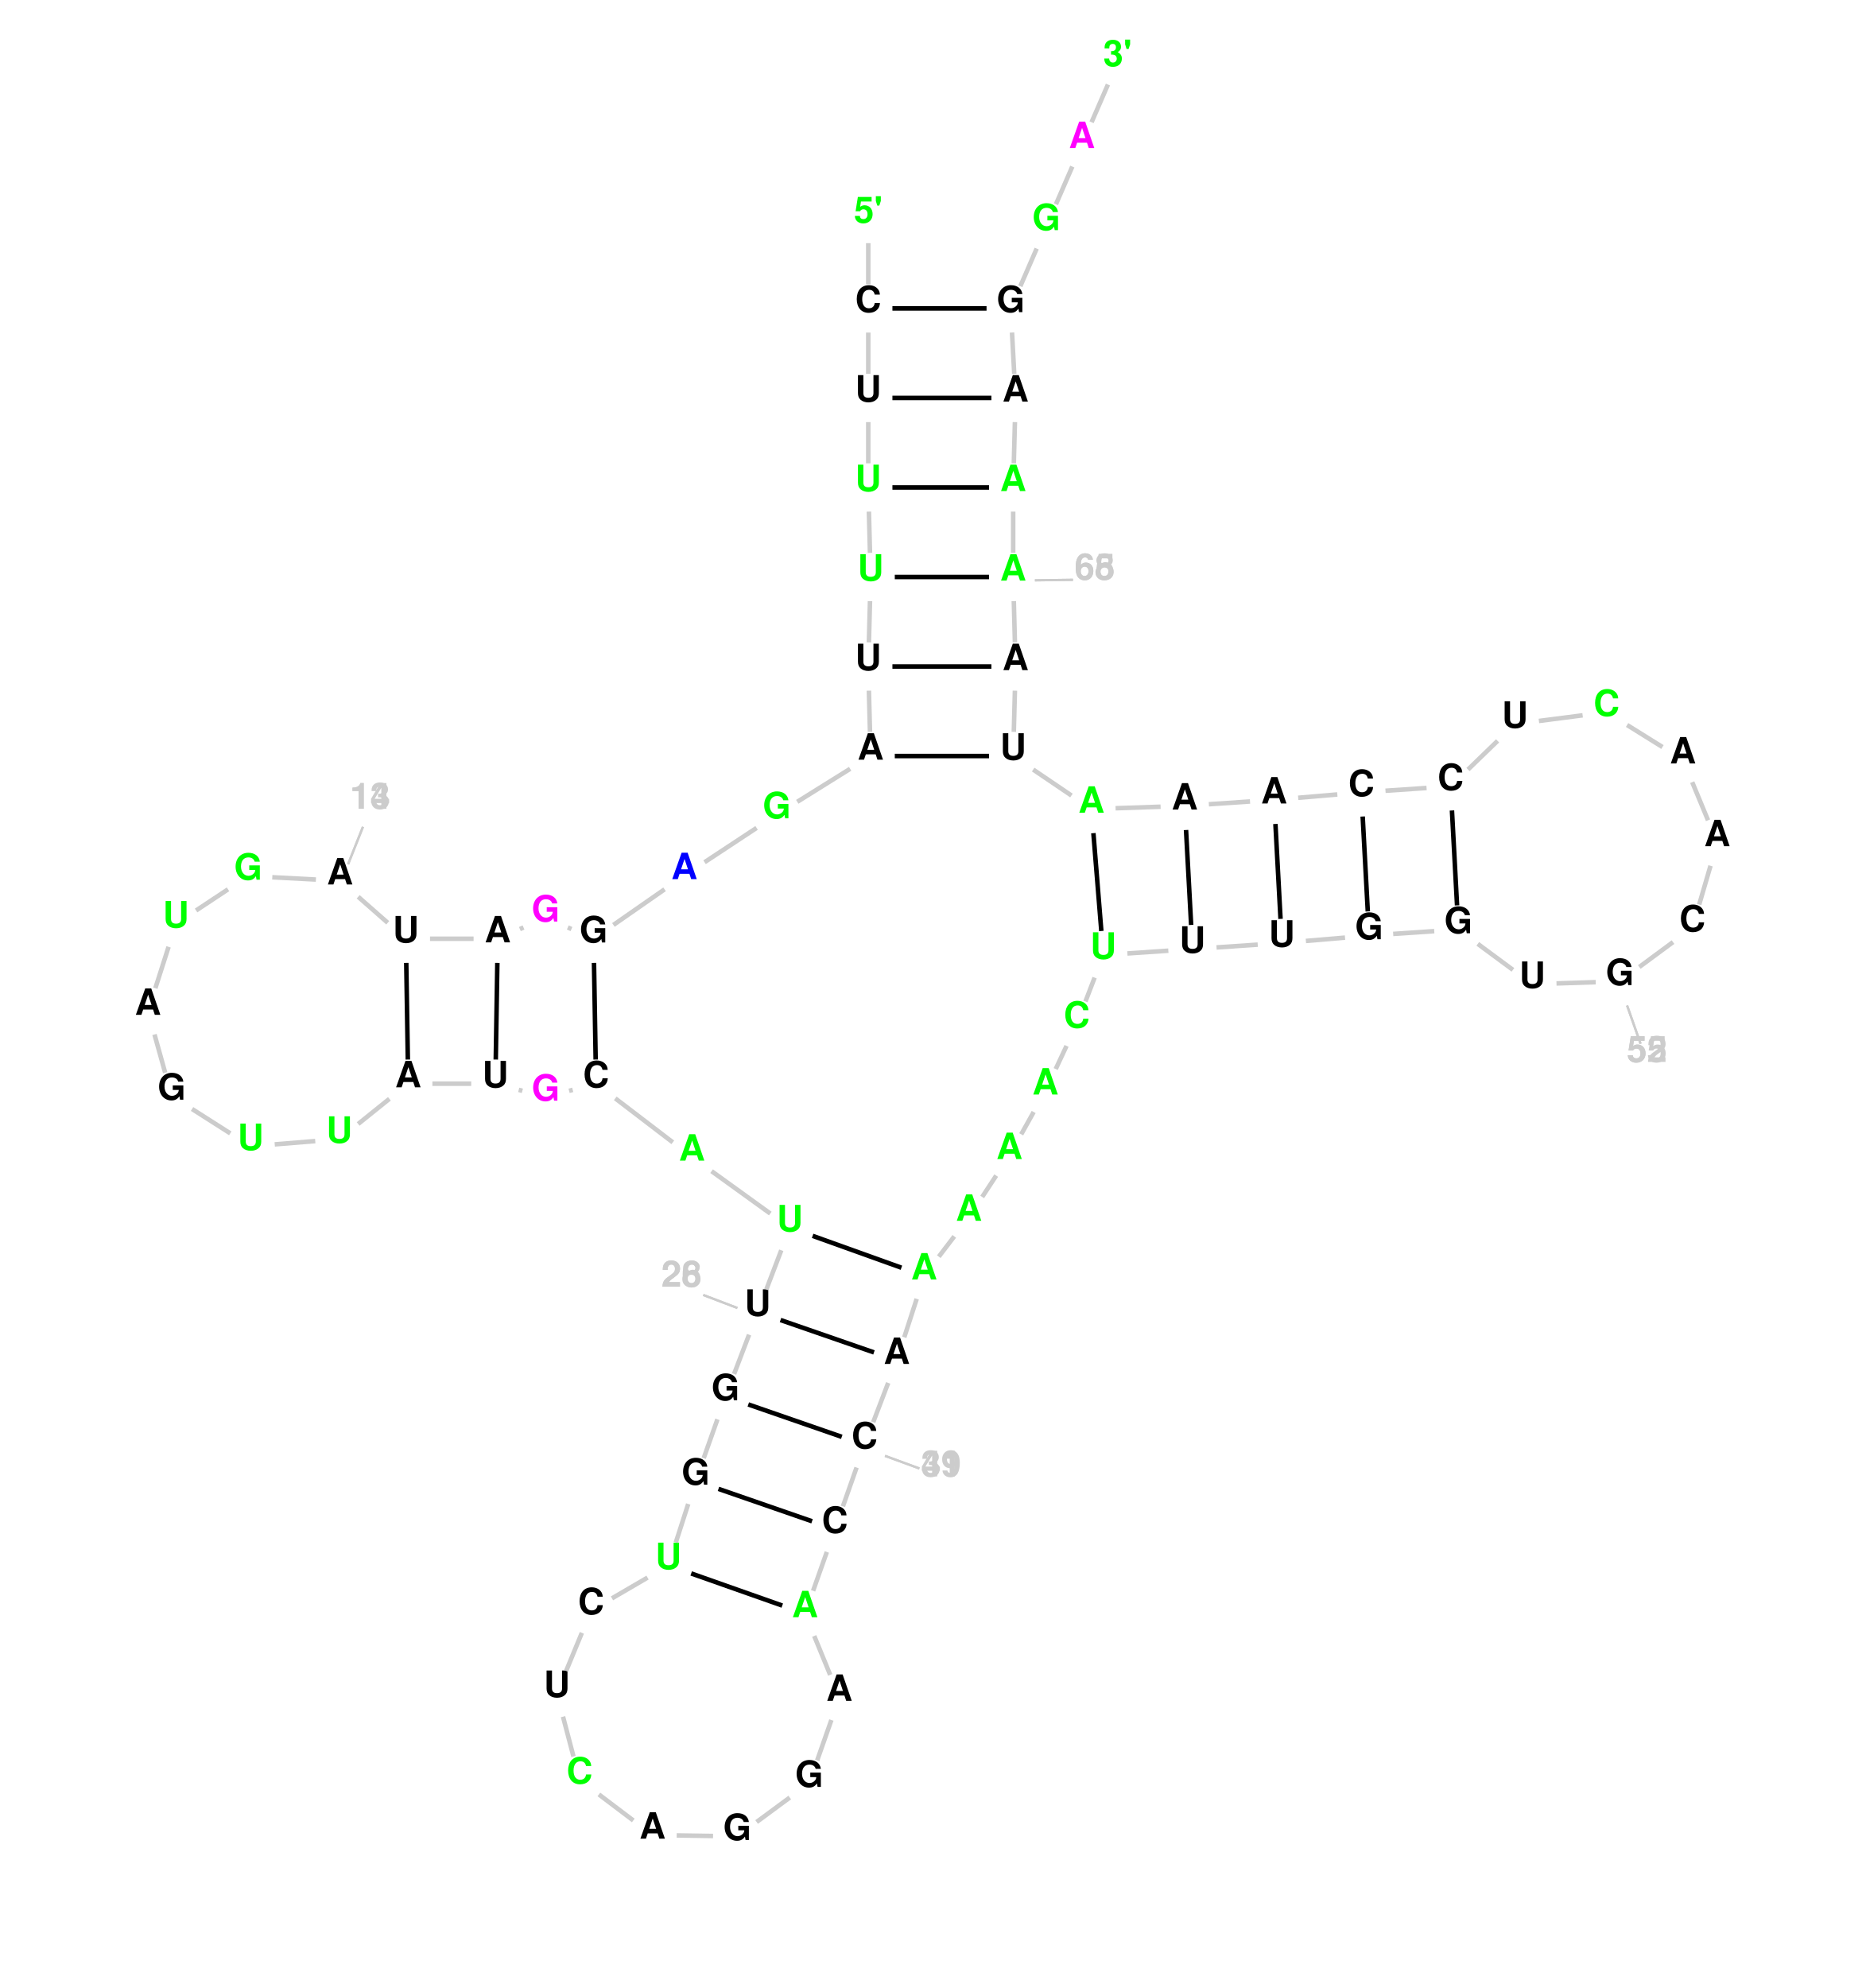
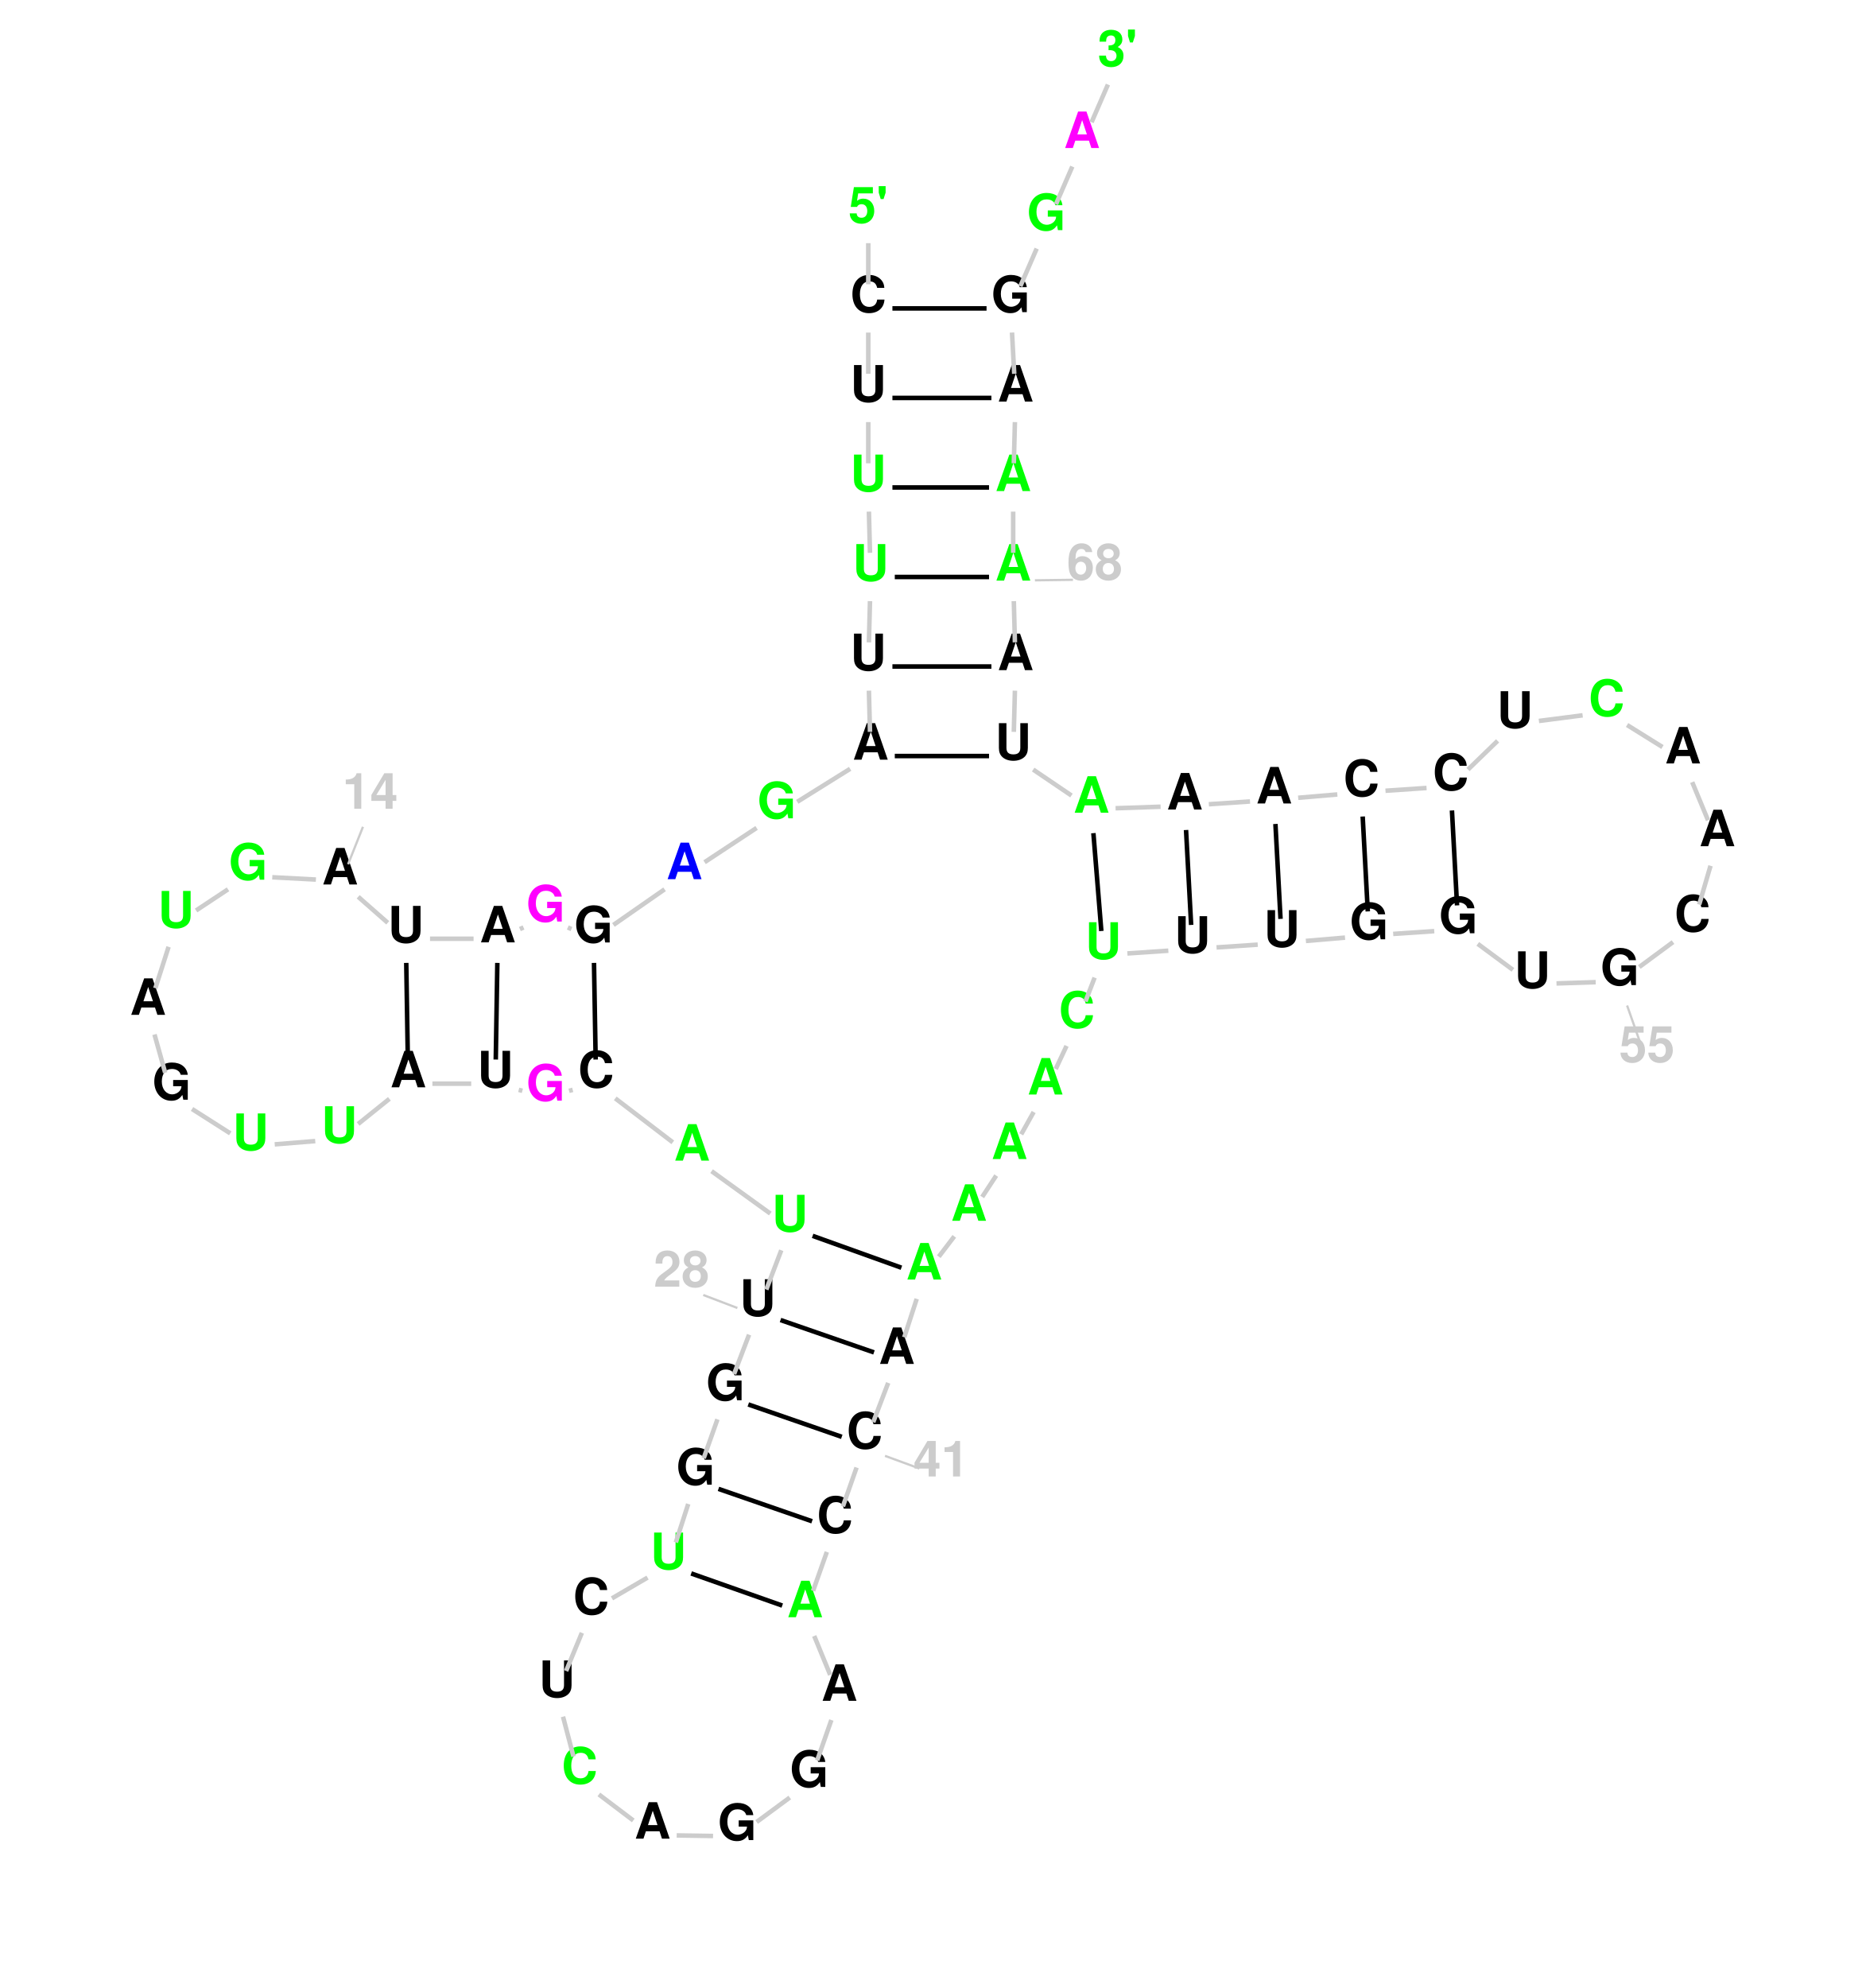
<svg xmlns="http://www.w3.org/2000/svg" width="630.182" height="671.521">
-   <g>
-     <style type="text/css">
+   <g id="r2dt-URS000066B91E-M_LeuTAG">
+     <g>
+       <style type="text/css">

- 
- circle.red {stroke: rgb(255, 0, 255); fill: none; }
- circle.green {stroke: rgb(0, 255, 0); fill: none; }
- circle.blue {stroke: rgb(0, 0, 255); fill: none; }
- circle.black {stroke: rgb(0, 0, 0); fill: none; }
- circle.gray {stroke: rgb(204, 204, 204); fill: none; }
- circle.brown {stroke: rgb(211.65, 104.55, 30.6); fill: none; }
- line.red {stroke: rgb(255, 0, 255); stroke-width: 1.53; }
- line.green {stroke: rgb(0, 255, 0); stroke-width: 1.53; }
- line.blue {stroke: rgb(0, 0, 255); stroke-width: 1.53; }
- line.black {stroke: rgb(0, 0, 0); stroke-width: 1.53; }
- line.gray {stroke: rgb(204, 204, 204); stroke-width: 1.53; }
- line.brown {stroke: rgb(211.65, 104.55, 30.6); stroke-width: 1.53; }
- line {stroke: rgb(0, 0, 0); }
- text.red {fill: rgb(255, 0, 255); font-size: 12.24px; font-weight: bold; font-family: Helvetica; }
- text.green {fill: rgb(0, 255, 0); font-size: 12.24px; font-weight: bold; font-family: Helvetica; }
- text.blue {fill: rgb(0, 0, 255); font-size: 12.24px; font-weight: bold; font-family: Helvetica; }
- text.black {fill: rgb(0, 0, 0); font-size: 12.24px; font-weight: bold; font-family: Helvetica; }
- text.gray {fill: rgb(204, 204, 204); font-size: 12.24px; font-weight: bold; font-family: Helvetica; }
- text.brown {fill: rgb(211.65, 104.55, 30.6); font-size: 12.24px; font-weight: bold; font-family: Helvetica; }
- text {fill: rgb(0, 0, 0); font-size: 12.24px; font-weight: bold; font-family: Helvetica; text-anchor: middle; alignment-baseline: middle; }
- 
- .pseudoknot_connection{stroke-linecap: round; stroke-opacity: 0.2; stroke-width: 1.5; }
- .pseudoknot_segment1{stroke-linecap: round; stroke-opacity: 0.4; stroke-width: 12.24; }
- .pseudoknot_segment2{stroke-linecap: round; stroke-opacity: 0.4; stroke-width: 12.24; }
- line.numbering-line{stroke: rgb(204, 204, 204); stroke-width: 0.765; }
- line.predicted{stroke: rgb(0, 0, 0); stroke-dasharray: 2; }
- polyline{fill: none; stroke-linejoin: round; }
- sequential{visibility: hidden; }
- text.numbering-label{fill: rgb(204, 204, 204); }
+ #r2dt-URS000066B91E-M_LeuTAG circle.red{stroke: rgb(255, 0, 255); fill: none; }#r2dt-URS000066B91E-M_LeuTAG circle.green{stroke: rgb(0, 255, 0); fill: none; }#r2dt-URS000066B91E-M_LeuTAG circle.blue{stroke: rgb(0, 0, 255); fill: none; }#r2dt-URS000066B91E-M_LeuTAG circle.black{stroke: rgb(0, 0, 0); fill: none; }#r2dt-URS000066B91E-M_LeuTAG circle.gray{stroke: rgb(204, 204, 204); fill: none; }#r2dt-URS000066B91E-M_LeuTAG circle.brown{stroke: rgb(211.65, 104.55, 30.6); fill: none; }#r2dt-URS000066B91E-M_LeuTAG line.red{stroke: rgb(255, 0, 255); stroke-width: 1.53; }#r2dt-URS000066B91E-M_LeuTAG line.green{stroke: rgb(0, 255, 0); stroke-width: 1.53; }#r2dt-URS000066B91E-M_LeuTAG line.blue{stroke: rgb(0, 0, 255); stroke-width: 1.53; }#r2dt-URS000066B91E-M_LeuTAG line.black{stroke: rgb(0, 0, 0); stroke-width: 1.53; }#r2dt-URS000066B91E-M_LeuTAG line.gray{stroke: rgb(204, 204, 204); stroke-width: 1.53; }#r2dt-URS000066B91E-M_LeuTAG line.brown{stroke: rgb(211.65, 104.55, 30.6); stroke-width: 1.53; }#r2dt-URS000066B91E-M_LeuTAG line{stroke: rgb(0, 0, 0); }#r2dt-URS000066B91E-M_LeuTAG text.red{fill: rgb(255, 0, 255); font-size: 16.913px; font-weight: bold; font-family: Helvetica; }#r2dt-URS000066B91E-M_LeuTAG text.green{fill: rgb(0, 255, 0); font-size: 16.913px; font-weight: bold; font-family: Helvetica; }#r2dt-URS000066B91E-M_LeuTAG text.blue{fill: rgb(0, 0, 255); font-size: 16.913px; font-weight: bold; font-family: Helvetica; }#r2dt-URS000066B91E-M_LeuTAG text.black{fill: rgb(0, 0, 0); font-size: 16.913px; font-weight: bold; font-family: Helvetica; }#r2dt-URS000066B91E-M_LeuTAG text.gray{fill: rgb(204, 204, 204); font-size: 16.913px; font-weight: bold; font-family: Helvetica; }#r2dt-URS000066B91E-M_LeuTAG text.brown{fill: rgb(211.65, 104.55, 30.6); font-size: 16.913px; font-weight: bold; font-family: Helvetica; }#r2dt-URS000066B91E-M_LeuTAG text{fill: rgb(0, 0, 0); font-size: 16.913px; font-weight: bold; font-family: Helvetica; text-anchor: middle; alignment-baseline: middle; }#r2dt-URS000066B91E-M_LeuTAG .pseudoknot_connection{stroke-linecap: round; stroke-opacity: 0.2; stroke-width: 1.5; }#r2dt-URS000066B91E-M_LeuTAG .pseudoknot_segment1{stroke-linecap: round; stroke-opacity: 0.4; stroke-width: 12.24; }#r2dt-URS000066B91E-M_LeuTAG .pseudoknot_segment2{stroke-linecap: round; stroke-opacity: 0.4; stroke-width: 12.24; }#r2dt-URS000066B91E-M_LeuTAG .sequential{visibility: hidden; }#r2dt-URS000066B91E-M_LeuTAG line.numbering-line{stroke: rgb(204, 204, 204); stroke-width: 0.765; }#r2dt-URS000066B91E-M_LeuTAG line.predicted{stroke: rgb(0, 0, 0); stroke-dasharray: 2; }#r2dt-URS000066B91E-M_LeuTAG polyline{fill: none; stroke-linejoin: round; }#r2dt-URS000066B91E-M_LeuTAG text.numbering-label{fill: rgb(204, 204, 204); }

</style>
-   </g>
-   <g>
-     <text x="293.342" y="75.199" class="green">5'</text>
-   </g>
-   <g>
-     <text x="293.342" y="105.401" class="black">C</text>
-   </g>
-   <g>
-     <line x1="301.501" y1="104.177" x2="333.302" y2="104.177" class="black" />
-   </g>
-   <g>
-     <text x="293.342" y="135.641" class="black">U</text>
-   </g>
-   <g>
-     <line x1="301.501" y1="134.417" x2="334.942" y2="134.417" class="black" />
-   </g>
-   <g>
-     <text x="293.342" y="165.881" class="green">U</text>
-   </g>
-   <g>
-     <line x1="301.501" y1="164.657" x2="334.142" y2="164.657" class="black" />
-   </g>
-   <g>
-     <text x="294.142" y="196.121" class="green">U</text>
-   </g>
-   <g>
-     <line x1="302.301" y1="194.897" x2="334.142" y2="194.897" class="black" />
-   </g>
-   <g>
-     <text x="293.342" y="226.361" class="black">U</text>
-   </g>
-   <g>
-     <line x1="301.501" y1="225.137" x2="334.942" y2="225.137" class="black" />
-   </g>
-   <g>
-     <text x="294.142" y="256.601" class="black">A</text>
-   </g>
-   <g>
-     <line x1="302.301" y1="255.377" x2="334.142" y2="255.377" class="black" />
-   </g>
-   <g>
-     <text x="262.427" y="276.387" class="green">G</text>
-   </g>
-   <g>
-     <text x="231.221" y="296.965" class="blue">A</text>
-   </g>
-   <g>
-     <text x="200.542" y="318.321" class="black">G</text>
-   </g>
-   <g>
-     <line x1="200.682" y1="325.255" x2="201.242" y2="357.898" class="black" />
-   </g>
-   <g>
-     <text x="184.351" y="311.249" class="red">G</text>
-   </g>
-   <g>
-     <text x="168.16" y="318.321" class="black">A</text>
-   </g>
-   <g>
-     <line x1="168.027" y1="325.255" x2="167.493" y2="357.898" class="black" />
-   </g>
-   <g>
-     <text x="137.12" y="318.321" class="black">U</text>
-   </g>
-   <g>
-     <line x1="137.253" y1="325.255" x2="137.787" y2="357.898" class="black" />
-   </g>
-   <g>
-     <text x="114.88" y="298.761" class="black">A</text>
-   </g>
-   <g>
-     <text x="125.062" y="273.172" class="numbering-label sequential">13</text>
-   </g>
-   <g>
-     <text x="125.062" y="273.172" class="numbering-label template">14</text>
-   </g>
-   <g>
-     <line x1="117.595" y1="291.937" x2="122.626" y2="279.292" class="numbering-line sequential" />
-   </g>
-   <g>
-     <line x1="117.595" y1="291.937" x2="122.626" y2="279.292" class="numbering-line template" />
-   </g>
-   <g>
-     <text x="83.84" y="297.121" class="green">G</text>
-   </g>
-   <g>
-     <text x="59.44" y="313.281" class="green">U</text>
-   </g>
-   <g>
-     <text x="50" y="342.801" class="black">A</text>
-   </g>
-   <g>
-     <text x="58" y="371.441" class="black">G</text>
-   </g>
-   <g>
-     <text x="84.68" y="388.441" class="green">U</text>
-   </g>
-   <g>
-     <text x="114.64" y="386.001" class="green">U</text>
-   </g>
-   <g>
-     <text x="137.92" y="367.281" class="black">A</text>
-   </g>
-   <g>
-     <text x="167.36" y="367.281" class="black">U</text>
-   </g>
-   <g>
-     <text x="184.371" y="371.768" class="red">G</text>
-   </g>
-   <g>
-     <text x="201.382" y="367.281" class="black">C</text>
-   </g>
-   <g>
-     <text x="233.788" y="392.05" class="green">A</text>
-   </g>
-   <g>
-     <text x="266.862" y="415.921" class="green">U</text>
-   </g>
-   <g>
-     <line x1="274.542" y1="417.453" x2="304.541" y2="428.22" class="black" />
-   </g>
-   <g>
-     <text x="255.982" y="444.441" class="black">U</text>
-   </g>
-   <g>
-     <line x1="263.692" y1="445.887" x2="295.271" y2="456.826" class="black" />
-   </g>
-   <g>
-     <text x="230.251" y="434.625" class="numbering-label sequential">26</text>
-   </g>
-   <g>
-     <text x="230.251" y="434.625" class="numbering-label template">28</text>
-   </g>
-   <g>
-     <line x1="249.12" y1="441.823" x2="237.595" y2="437.426" class="numbering-line sequential" />
-   </g>
-   <g>
-     <line x1="249.12" y1="441.823" x2="237.595" y2="437.426" class="numbering-line template" />
-   </g>
-   <g>
-     <text x="245.102" y="472.961" class="black">G</text>
-   </g>
-   <g>
-     <line x1="252.812" y1="474.407" x2="284.391" y2="485.346" class="black" />
-   </g>
-   <g>
-     <text x="235.022" y="501.481" class="black">G</text>
-   </g>
-   <g>
-     <line x1="242.733" y1="502.925" x2="274.35" y2="513.868" class="black" />
-   </g>
-   <g>
-     <text x="225.822" y="530.001" class="green">U</text>
-   </g>
-   <g>
-     <line x1="233.517" y1="531.491" x2="264.286" y2="542.343" class="black" />
-   </g>
-   <g>
-     <text x="199.702" y="545.241" class="black">C</text>
-   </g>
-   <g>
-     <text x="188.142" y="573.201" class="black">U</text>
-   </g>
-   <g>
-     <text x="195.822" y="602.441" class="green">C</text>
-   </g>
-   <g>
-     <text x="220.462" y="621.081" class="black">A</text>
-   </g>
-   <g>
-     <text x="249.062" y="621.521" class="black">G</text>
-   </g>
-   <g>
-     <text x="273.382" y="603.561" class="black">G</text>
-   </g>
-   <g>
-     <text x="283.582" y="574.521" class="black">A</text>
-   </g>
-   <g>
-     <text x="271.982" y="546.281" class="green">A</text>
-   </g>
-   <g>
-     <text x="282.062" y="517.761" class="black">C</text>
-   </g>
-   <g>
-     <text x="292.102" y="489.241" class="black">C</text>
-   </g>
-   <g>
-     <text x="317.957" y="498.723" class="numbering-label sequential">39</text>
-   </g>
-   <g>
-     <text x="317.957" y="498.723" class="numbering-label template">41</text>
-   </g>
-   <g>
-     <line x1="298.996" y1="491.769" x2="310.613" y2="496.03" class="numbering-line sequential" />
-   </g>
-   <g>
-     <line x1="298.996" y1="491.769" x2="310.613" y2="496.03" class="numbering-line template" />
-   </g>
-   <g>
-     <text x="302.982" y="460.721" class="black">A</text>
-   </g>
-   <g>
-     <text x="312.222" y="432.201" class="green">A</text>
-   </g>
-   <g>
-     <text x="327.355" y="412.365" class="green">A</text>
-   </g>
-   <g>
-     <text x="341.039" y="391.503" class="green">A</text>
-   </g>
-   <g>
-     <text x="353.205" y="369.721" class="green">A</text>
-   </g>
-   <g>
-     <text x="363.79" y="347.129" class="green">C</text>
-   </g>
-   <g>
-     <text x="372.742" y="323.841" class="green">U</text>
-   </g>
-   <g>
-     <line x1="372.082" y1="314.483" x2="369.401" y2="281.43" class="black" />
-   </g>
-   <g>
-     <text x="402.862" y="321.801" class="black">U</text>
-   </g>
-   <g>
-     <line x1="402.424" y1="312.429" x2="400.7" y2="280.365" class="black" />
-   </g>
-   <g>
-     <text x="433.062" y="319.761" class="black">U</text>
-   </g>
-   <g>
-     <line x1="432.624" y1="310.389" x2="430.9" y2="278.325" class="black" />
-   </g>
-   <g>
-     <text x="462.542" y="317.241" class="black">G</text>
-   </g>
-   <g>
-     <line x1="462.104" y1="307.869" x2="460.38" y2="275.805" class="black" />
-   </g>
-   <g>
-     <text x="492.702" y="315.201" class="black">G</text>
-   </g>
-   <g>
-     <line x1="492.264" y1="305.829" x2="490.54" y2="273.765" class="black" />
-   </g>
-   <g>
-     <text x="517.702" y="333.681" class="black">U</text>
-   </g>
-   <g>
-     <text x="547.262" y="332.721" class="black">G</text>
-   </g>
-   <g>
-     <text x="556.424" y="358.691" class="numbering-label sequential">52</text>
-   </g>
-   <g>
-     <text x="556.424" y="358.691" class="numbering-label template">55</text>
-   </g>
-   <g>
-     <line x1="549.705" y1="339.646" x2="554.265" y2="352.571" class="numbering-line sequential" />
-   </g>
-   <g>
-     <line x1="549.705" y1="339.646" x2="554.265" y2="352.571" class="numbering-line template" />
-   </g>
-   <g>
-     <text x="571.782" y="314.601" class="black">C</text>
-   </g>
-   <g>
-     <text x="580.182" y="285.841" class="black">A</text>
-   </g>
-   <g>
-     <text x="568.582" y="257.881" class="black">A</text>
-   </g>
-   <g>
-     <text x="542.782" y="241.801" class="green">C</text>
-   </g>
-   <g>
-     <text x="511.822" y="245.801" class="black">U</text>
-   </g>
-   <g>
-     <text x="490.102" y="266.841" class="black">C</text>
-   </g>
-   <g>
-     <text x="459.942" y="268.881" class="black">C</text>
-   </g>
-   <g>
-     <text x="430.462" y="271.401" class="black">A</text>
-   </g>
-   <g>
-     <text x="400.262" y="273.441" class="black">A</text>
-   </g>
-   <g>
-     <text x="368.742" y="274.521" class="green">A</text>
-   </g>
-   <g>
-     <text x="342.302" y="256.601" class="black">U</text>
-   </g>
-   <g>
-     <text x="343.102" y="226.361" class="black">A</text>
-   </g>
-   <g>
-     <text x="342.302" y="196.121" class="green">A</text>
-   </g>
-   <g>
-     <text x="369.839" y="195.756" class="numbering-label sequential">65</text>
-   </g>
-   <g>
-     <text x="369.839" y="195.756" class="numbering-label template">68</text>
-   </g>
-   <g>
-     <line x1="349.645" y1="196.023" x2="362.495" y2="195.854" class="numbering-line sequential" />
-   </g>
-   <g>
-     <line x1="349.645" y1="196.023" x2="362.495" y2="195.854" class="numbering-line template" />
-   </g>
-   <g>
-     <text x="342.302" y="165.881" class="green">A</text>
-   </g>
-   <g>
-     <text x="343.102" y="135.641" class="black">A</text>
-   </g>
-   <g>
-     <text x="341.462" y="105.401" class="black">G</text>
-   </g>
-   <g>
-     <text x="353.496" y="77.7" class="green">G</text>
-   </g>
-   <g>
-     <text x="365.53" y="50" class="red">A</text>
-   </g>
-   <g>
-     <text x="377.565" y="22.3" class="green">3'</text>
-   </g>
-   <g>
-     <line x1="293.342" y1="82.135" x2="293.342" y2="96.017" class="gray" />
-   </g>
-   <g>
-     <line x1="293.342" y1="112.337" x2="293.342" y2="126.257" class="gray" />
-   </g>
-   <g>
-     <line x1="293.342" y1="142.577" x2="293.342" y2="156.497" class="gray" />
-   </g>
-   <g>
-     <line x1="293.557" y1="172.814" x2="293.926" y2="186.74" class="gray" />
-   </g>
-   <g>
-     <line x1="293.926" y1="203.054" x2="293.557" y2="216.98" class="gray" />
-   </g>
-   <g>
-     <line x1="293.557" y1="233.294" x2="293.926" y2="247.22" class="gray" />
-   </g>
-   <g>
-     <line x1="287.219" y1="259.696" x2="269.35" y2="270.844" class="gray" />
-   </g>
-   <g>
-     <line x1="255.615" y1="279.655" x2="238.033" y2="291.249" class="gray" />
-   </g>
-   <g>
-     <line x1="224.524" y1="300.402" x2="207.239" y2="312.435" class="gray" />
-   </g>
-   <g>
-     <line x1="193.064" y1="313.831" x2="191.829" y2="313.291" class="gray" />
-   </g>
-   <g>
-     <line x1="176.873" y1="313.291" x2="175.638" y2="313.831" class="gray" />
-   </g>
-   <g>
-     <line x1="160" y1="317.097" x2="145.28" y2="317.097" class="gray" />
-   </g>
-   <g>
-     <line x1="130.993" y1="311.708" x2="121.007" y2="302.926" class="gray" />
-   </g>
-   <g>
-     <line x1="106.731" y1="297.106" x2="91.989" y2="296.327" class="gray" />
-   </g>
-   <g>
-     <line x1="77.037" y1="300.402" x2="66.243" y2="307.551" class="gray" />
-   </g>
-   <g>
-     <line x1="56.955" y1="319.829" x2="52.485" y2="333.804" class="gray" />
-   </g>
-   <g>
-     <line x1="52.195" y1="349.436" x2="55.805" y2="362.358" class="gray" />
-   </g>
-   <g>
-     <line x1="64.882" y1="374.601" x2="77.798" y2="382.832" class="gray" />
-   </g>
-   <g>
-     <line x1="92.813" y1="386.554" x2="106.507" y2="385.439" class="gray" />
-   </g>
-   <g>
-     <line x1="120.999" y1="379.663" x2="131.561" y2="371.17" class="gray" />
-   </g>
-   <g>
-     <line x1="146.08" y1="366.057" x2="159.2" y2="366.057" class="gray" />
-   </g>
-   <g>
-     <line x1="175.25" y1="368.138" x2="176.481" y2="368.463" class="gray" />
-   </g>
-   <g>
-     <line x1="192.261" y1="368.463" x2="193.492" y2="368.138" class="gray" />
-   </g>
-   <g>
-     <line x1="207.865" y1="371.012" x2="227.305" y2="385.871" class="gray" />
-   </g>
-   <g>
-     <line x1="240.404" y1="395.602" x2="260.245" y2="409.921" class="gray" />
-   </g>
-   <g>
-     <line x1="263.953" y1="422.321" x2="258.89" y2="435.593" class="gray" />
-   </g>
-   <g>
-     <line x1="253.073" y1="450.841" x2="248.01" y2="464.113" class="gray" />
-   </g>
-   <g>
-     <line x1="242.382" y1="479.43" x2="237.741" y2="492.563" class="gray" />
-   </g>
-   <g>
-     <line x1="232.516" y1="508.022" x2="228.327" y2="521.011" class="gray" />
-   </g>
-   <g>
-     <line x1="218.774" y1="532.889" x2="206.75" y2="539.904" class="gray" />
-   </g>
-   <g>
-     <line x1="196.584" y1="551.557" x2="191.259" y2="564.436" class="gray" />
-   </g>
-   <g>
-     <line x1="190.214" y1="579.869" x2="193.749" y2="593.324" class="gray" />
-   </g>
-   <g>
-     <line x1="202.329" y1="606.14" x2="213.954" y2="614.934" class="gray" />
-   </g>
-   <g>
-     <line x1="228.62" y1="619.982" x2="240.903" y2="620.171" class="gray" />
-   </g>
-   <g>
-     <line x1="255.626" y1="615.449" x2="266.818" y2="607.184" class="gray" />
-   </g>
-   <g>
-     <line x1="276.086" y1="594.638" x2="280.877" y2="580.995" class="gray" />
-   </g>
-   <g>
-     <line x1="280.481" y1="565.749" x2="275.082" y2="552.605" class="gray" />
-   </g>
-   <g>
-     <line x1="274.701" y1="537.363" x2="279.342" y2="524.23" class="gray" />
-   </g>
-   <g>
-     <line x1="284.771" y1="508.84" x2="289.392" y2="495.714" class="gray" />
-   </g>
-   <g>
-     <line x1="295.01" y1="480.393" x2="300.073" y2="467.121" class="gray" />
-   </g>
-   <g>
-     <line x1="305.497" y1="451.734" x2="309.707" y2="438.739" class="gray" />
-   </g>
-   <g>
-     <line x1="317.171" y1="424.489" x2="322.405" y2="417.628" class="gray" />
-   </g>
-   <g>
-     <line x1="331.83" y1="404.318" x2="336.564" y2="397.102" class="gray" />
-   </g>
-   <g>
-     <line x1="345.018" y1="383.155" x2="349.226" y2="375.621" class="gray" />
-   </g>
-   <g>
-     <line x1="356.667" y1="361.108" x2="360.328" y2="353.294" class="gray" />
-   </g>
-   <g>
-     <line x1="366.718" y1="338.288" x2="369.814" y2="330.233" class="gray" />
-   </g>
-   <g>
-     <line x1="380.883" y1="322.065" x2="394.72" y2="321.128" class="gray" />
-   </g>
-   <g>
-     <line x1="411.003" y1="320.027" x2="424.92" y2="319.087" class="gray" />
-   </g>
-   <g>
-     <line x1="441.192" y1="317.842" x2="454.411" y2="316.712" class="gray" />
-   </g>
-   <g>
-     <line x1="470.683" y1="315.466" x2="484.56" y2="314.527" class="gray" />
-   </g>
-   <g>
-     <line x1="499.263" y1="318.827" x2="511.14" y2="327.606" class="gray" />
-   </g>
-   <g>
-     <line x1="525.857" y1="332.192" x2="539.106" y2="331.762" class="gray" />
-   </g>
-   <g>
-     <line x1="553.824" y1="326.647" x2="565.219" y2="318.226" class="gray" />
-   </g>
-   <g>
-     <line x1="574.069" y1="305.544" x2="577.894" y2="292.449" class="gray" />
-   </g>
-   <g>
-     <line x1="577.055" y1="277.08" x2="571.709" y2="264.194" class="gray" />
-   </g>
-   <g>
-     <line x1="561.657" y1="252.341" x2="549.707" y2="244.893" class="gray" />
-   </g>
-   <g>
-     <line x1="534.689" y1="241.622" x2="519.914" y2="243.531" class="gray" />
-   </g>
-   <g>
-     <line x1="505.961" y1="250.254" x2="495.962" y2="259.939" class="gray" />
-   </g>
-   <g>
-     <line x1="481.96" y1="266.167" x2="468.083" y2="267.106" class="gray" />
-   </g>
-   <g>
-     <line x1="451.811" y1="268.352" x2="438.592" y2="269.482" class="gray" />
-   </g>
-   <g>
-     <line x1="422.32" y1="270.727" x2="408.403" y2="271.667" class="gray" />
-   </g>
-   <g>
-     <line x1="392.106" y1="272.496" x2="376.897" y2="273.017" class="gray" />
-   </g>
-   <g>
-     <line x1="361.987" y1="268.719" x2="349.056" y2="259.955" class="gray" />
-   </g>
-   <g>
-     <line x1="342.517" y1="247.22" x2="342.886" y2="233.294" class="gray" />
-   </g>
-   <g>
-     <line x1="342.886" y1="216.98" x2="342.517" y2="203.054" class="gray" />
-   </g>
-   <g>
-     <line x1="342.302" y1="186.737" x2="342.302" y2="172.817" class="gray" />
-   </g>
-   <g>
-     <line x1="342.517" y1="156.5" x2="342.886" y2="142.574" class="gray" />
-   </g>
-   <g>
-     <line x1="342.66" y1="126.269" x2="341.903" y2="112.325" class="gray" />
-   </g>
-   <g>
-     <line x1="344.713" y1="96.692" x2="350.245" y2="83.96" class="gray" />
-   </g>
-   <g>
-     <line x1="356.747" y1="68.992" x2="362.279" y2="56.26" class="gray" />
-   </g>
-   <g>
-     <line x1="368.782" y1="41.292" x2="374.313" y2="28.56" class="gray" />
+     </g>
+     <g>
+       <text x="293.342" y="75.199" class="green">5'</text>
+     </g>
+     <g>
+       <text x="293.342" y="105.401" class="black">C</text>
+     </g>
+     <g>
+       <line x1="301.501" y1="104.177" x2="333.302" y2="104.177" class="black" />
+     </g>
+     <g>
+       <text x="293.342" y="135.641" class="black">U</text>
+     </g>
+     <g>
+       <line x1="301.501" y1="134.417" x2="334.942" y2="134.417" class="black" />
+     </g>
+     <g>
+       <text x="293.342" y="165.881" class="green">U</text>
+     </g>
+     <g>
+       <line x1="301.501" y1="164.657" x2="334.142" y2="164.657" class="black" />
+     </g>
+     <g>
+       <text x="294.142" y="196.121" class="green">U</text>
+     </g>
+     <g>
+       <line x1="302.301" y1="194.897" x2="334.142" y2="194.897" class="black" />
+     </g>
+     <g>
+       <text x="293.342" y="226.361" class="black">U</text>
+     </g>
+     <g>
+       <line x1="301.501" y1="225.137" x2="334.942" y2="225.137" class="black" />
+     </g>
+     <g>
+       <text x="294.142" y="256.601" class="black">A</text>
+     </g>
+     <g>
+       <line x1="302.301" y1="255.377" x2="334.142" y2="255.377" class="black" />
+     </g>
+     <g>
+       <text x="262.427" y="276.387" class="green">G</text>
+     </g>
+     <g>
+       <text x="231.221" y="296.965" class="blue">A</text>
+     </g>
+     <g>
+       <text x="200.542" y="318.321" class="black">G</text>
+     </g>
+     <g>
+       <line x1="200.682" y1="325.255" x2="201.242" y2="357.898" class="black" />
+     </g>
+     <g>
+       <text x="184.351" y="311.249" class="red">G</text>
+     </g>
+     <g>
+       <text x="168.16" y="318.321" class="black">A</text>
+     </g>
+     <g>
+       <line x1="168.027" y1="325.255" x2="167.493" y2="357.898" class="black" />
+     </g>
+     <g>
+       <text x="137.12" y="318.321" class="black">U</text>
+     </g>
+     <g>
+       <line x1="137.253" y1="325.255" x2="137.787" y2="357.898" class="black" />
+     </g>
+     <g>
+       <text x="114.88" y="298.761" class="black">A</text>
+     </g>
+     <g>
+       <text x="125.062" y="273.172" class="numbering-label sequential">13</text>
+     </g>
+     <g>
+       <text x="125.062" y="273.172" class="numbering-label template">14</text>
+     </g>
+     <g>
+       <line x1="117.595" y1="291.937" x2="122.626" y2="279.292" class="numbering-line sequential" />
+     </g>
+     <g>
+       <line x1="117.595" y1="291.937" x2="122.626" y2="279.292" class="numbering-line template" />
+     </g>
+     <g>
+       <text x="83.84" y="297.121" class="green">G</text>
+     </g>
+     <g>
+       <text x="59.44" y="313.281" class="green">U</text>
+     </g>
+     <g>
+       <text x="50" y="342.801" class="black">A</text>
+     </g>
+     <g>
+       <text x="58" y="371.441" class="black">G</text>
+     </g>
+     <g>
+       <text x="84.68" y="388.441" class="green">U</text>
+     </g>
+     <g>
+       <text x="114.64" y="386.001" class="green">U</text>
+     </g>
+     <g>
+       <text x="137.92" y="367.281" class="black">A</text>
+     </g>
+     <g>
+       <text x="167.36" y="367.281" class="black">U</text>
+     </g>
+     <g>
+       <text x="184.371" y="371.768" class="red">G</text>
+     </g>
+     <g>
+       <text x="201.382" y="367.281" class="black">C</text>
+     </g>
+     <g>
+       <text x="233.788" y="392.05" class="green">A</text>
+     </g>
+     <g>
+       <text x="266.862" y="415.921" class="green">U</text>
+     </g>
+     <g>
+       <line x1="274.542" y1="417.453" x2="304.541" y2="428.22" class="black" />
+     </g>
+     <g>
+       <text x="255.982" y="444.441" class="black">U</text>
+     </g>
+     <g>
+       <line x1="263.692" y1="445.887" x2="295.271" y2="456.826" class="black" />
+     </g>
+     <g>
+       <text x="230.251" y="434.625" class="numbering-label sequential">26</text>
+     </g>
+     <g>
+       <text x="230.251" y="434.625" class="numbering-label template">28</text>
+     </g>
+     <g>
+       <line x1="249.12" y1="441.823" x2="237.595" y2="437.426" class="numbering-line sequential" />
+     </g>
+     <g>
+       <line x1="249.12" y1="441.823" x2="237.595" y2="437.426" class="numbering-line template" />
+     </g>
+     <g>
+       <text x="245.102" y="472.961" class="black">G</text>
+     </g>
+     <g>
+       <line x1="252.812" y1="474.407" x2="284.391" y2="485.346" class="black" />
+     </g>
+     <g>
+       <text x="235.022" y="501.481" class="black">G</text>
+     </g>
+     <g>
+       <line x1="242.733" y1="502.925" x2="274.35" y2="513.868" class="black" />
+     </g>
+     <g>
+       <text x="225.822" y="530.001" class="green">U</text>
+     </g>
+     <g>
+       <line x1="233.517" y1="531.491" x2="264.286" y2="542.343" class="black" />
+     </g>
+     <g>
+       <text x="199.702" y="545.241" class="black">C</text>
+     </g>
+     <g>
+       <text x="188.142" y="573.201" class="black">U</text>
+     </g>
+     <g>
+       <text x="195.822" y="602.441" class="green">C</text>
+     </g>
+     <g>
+       <text x="220.462" y="621.081" class="black">A</text>
+     </g>
+     <g>
+       <text x="249.062" y="621.521" class="black">G</text>
+     </g>
+     <g>
+       <text x="273.382" y="603.561" class="black">G</text>
+     </g>
+     <g>
+       <text x="283.582" y="574.521" class="black">A</text>
+     </g>
+     <g>
+       <text x="271.982" y="546.281" class="green">A</text>
+     </g>
+     <g>
+       <text x="282.062" y="517.761" class="black">C</text>
+     </g>
+     <g>
+       <text x="292.102" y="489.241" class="black">C</text>
+     </g>
+     <g>
+       <text x="317.957" y="498.723" class="numbering-label sequential">39</text>
+     </g>
+     <g>
+       <text x="317.957" y="498.723" class="numbering-label template">41</text>
+     </g>
+     <g>
+       <line x1="298.996" y1="491.769" x2="310.613" y2="496.03" class="numbering-line sequential" />
+     </g>
+     <g>
+       <line x1="298.996" y1="491.769" x2="310.613" y2="496.03" class="numbering-line template" />
+     </g>
+     <g>
+       <text x="302.982" y="460.721" class="black">A</text>
+     </g>
+     <g>
+       <text x="312.222" y="432.201" class="green">A</text>
+     </g>
+     <g>
+       <text x="327.355" y="412.365" class="green">A</text>
+     </g>
+     <g>
+       <text x="341.039" y="391.503" class="green">A</text>
+     </g>
+     <g>
+       <text x="353.205" y="369.721" class="green">A</text>
+     </g>
+     <g>
+       <text x="363.79" y="347.129" class="green">C</text>
+     </g>
+     <g>
+       <text x="372.742" y="323.841" class="green">U</text>
+     </g>
+     <g>
+       <line x1="372.082" y1="314.483" x2="369.401" y2="281.43" class="black" />
+     </g>
+     <g>
+       <text x="402.862" y="321.801" class="black">U</text>
+     </g>
+     <g>
+       <line x1="402.424" y1="312.429" x2="400.7" y2="280.365" class="black" />
+     </g>
+     <g>
+       <text x="433.062" y="319.761" class="black">U</text>
+     </g>
+     <g>
+       <line x1="432.624" y1="310.389" x2="430.9" y2="278.325" class="black" />
+     </g>
+     <g>
+       <text x="462.542" y="317.241" class="black">G</text>
+     </g>
+     <g>
+       <line x1="462.104" y1="307.869" x2="460.38" y2="275.805" class="black" />
+     </g>
+     <g>
+       <text x="492.702" y="315.201" class="black">G</text>
+     </g>
+     <g>
+       <line x1="492.264" y1="305.829" x2="490.54" y2="273.765" class="black" />
+     </g>
+     <g>
+       <text x="517.702" y="333.681" class="black">U</text>
+     </g>
+     <g>
+       <text x="547.262" y="332.721" class="black">G</text>
+     </g>
+     <g>
+       <text x="556.424" y="358.691" class="numbering-label sequential">52</text>
+     </g>
+     <g>
+       <text x="556.424" y="358.691" class="numbering-label template">55</text>
+     </g>
+     <g>
+       <line x1="549.705" y1="339.646" x2="554.265" y2="352.571" class="numbering-line sequential" />
+     </g>
+     <g>
+       <line x1="549.705" y1="339.646" x2="554.265" y2="352.571" class="numbering-line template" />
+     </g>
+     <g>
+       <text x="571.782" y="314.601" class="black">C</text>
+     </g>
+     <g>
+       <text x="580.182" y="285.841" class="black">A</text>
+     </g>
+     <g>
+       <text x="568.582" y="257.881" class="black">A</text>
+     </g>
+     <g>
+       <text x="542.782" y="241.801" class="green">C</text>
+     </g>
+     <g>
+       <text x="511.822" y="245.801" class="black">U</text>
+     </g>
+     <g>
+       <text x="490.102" y="266.841" class="black">C</text>
+     </g>
+     <g>
+       <text x="459.942" y="268.881" class="black">C</text>
+     </g>
+     <g>
+       <text x="430.462" y="271.401" class="black">A</text>
+     </g>
+     <g>
+       <text x="400.262" y="273.441" class="black">A</text>
+     </g>
+     <g>
+       <text x="368.742" y="274.521" class="green">A</text>
+     </g>
+     <g>
+       <text x="342.302" y="256.601" class="black">U</text>
+     </g>
+     <g>
+       <text x="343.102" y="226.361" class="black">A</text>
+     </g>
+     <g>
+       <text x="342.302" y="196.121" class="green">A</text>
+     </g>
+     <g>
+       <text x="369.839" y="195.756" class="numbering-label sequential">65</text>
+     </g>
+     <g>
+       <text x="369.839" y="195.756" class="numbering-label template">68</text>
+     </g>
+     <g>
+       <line x1="349.645" y1="196.023" x2="362.495" y2="195.854" class="numbering-line sequential" />
+     </g>
+     <g>
+       <line x1="349.645" y1="196.023" x2="362.495" y2="195.854" class="numbering-line template" />
+     </g>
+     <g>
+       <text x="342.302" y="165.881" class="green">A</text>
+     </g>
+     <g>
+       <text x="343.102" y="135.641" class="black">A</text>
+     </g>
+     <g>
+       <text x="341.462" y="105.401" class="black">G</text>
+     </g>
+     <g>
+       <text x="353.496" y="77.7" class="green">G</text>
+     </g>
+     <g>
+       <text x="365.53" y="50" class="red">A</text>
+     </g>
+     <g>
+       <text x="377.565" y="22.3" class="green">3'</text>
+     </g>
+     <g>
+       <line x1="293.342" y1="82.135" x2="293.342" y2="96.017" class="gray" />
+     </g>
+     <g>
+       <line x1="293.342" y1="112.337" x2="293.342" y2="126.257" class="gray" />
+     </g>
+     <g>
+       <line x1="293.342" y1="142.577" x2="293.342" y2="156.497" class="gray" />
+     </g>
+     <g>
+       <line x1="293.557" y1="172.814" x2="293.926" y2="186.74" class="gray" />
+     </g>
+     <g>
+       <line x1="293.926" y1="203.054" x2="293.557" y2="216.98" class="gray" />
+     </g>
+     <g>
+       <line x1="293.557" y1="233.294" x2="293.926" y2="247.22" class="gray" />
+     </g>
+     <g>
+       <line x1="287.219" y1="259.696" x2="269.35" y2="270.844" class="gray" />
+     </g>
+     <g>
+       <line x1="255.615" y1="279.655" x2="238.033" y2="291.249" class="gray" />
+     </g>
+     <g>
+       <line x1="224.524" y1="300.402" x2="207.239" y2="312.435" class="gray" />
+     </g>
+     <g>
+       <line x1="193.064" y1="313.831" x2="191.829" y2="313.291" class="gray" />
+     </g>
+     <g>
+       <line x1="176.873" y1="313.291" x2="175.638" y2="313.831" class="gray" />
+     </g>
+     <g>
+       <line x1="160" y1="317.097" x2="145.28" y2="317.097" class="gray" />
+     </g>
+     <g>
+       <line x1="130.993" y1="311.708" x2="121.007" y2="302.926" class="gray" />
+     </g>
+     <g>
+       <line x1="106.731" y1="297.106" x2="91.989" y2="296.327" class="gray" />
+     </g>
+     <g>
+       <line x1="77.037" y1="300.402" x2="66.243" y2="307.551" class="gray" />
+     </g>
+     <g>
+       <line x1="56.955" y1="319.829" x2="52.485" y2="333.804" class="gray" />
+     </g>
+     <g>
+       <line x1="52.195" y1="349.436" x2="55.805" y2="362.358" class="gray" />
+     </g>
+     <g>
+       <line x1="64.882" y1="374.601" x2="77.798" y2="382.832" class="gray" />
+     </g>
+     <g>
+       <line x1="92.813" y1="386.554" x2="106.507" y2="385.439" class="gray" />
+     </g>
+     <g>
+       <line x1="120.999" y1="379.663" x2="131.561" y2="371.17" class="gray" />
+     </g>
+     <g>
+       <line x1="146.08" y1="366.057" x2="159.2" y2="366.057" class="gray" />
+     </g>
+     <g>
+       <line x1="175.25" y1="368.138" x2="176.481" y2="368.463" class="gray" />
+     </g>
+     <g>
+       <line x1="192.261" y1="368.463" x2="193.492" y2="368.138" class="gray" />
+     </g>
+     <g>
+       <line x1="207.865" y1="371.012" x2="227.305" y2="385.871" class="gray" />
+     </g>
+     <g>
+       <line x1="240.404" y1="395.602" x2="260.245" y2="409.921" class="gray" />
+     </g>
+     <g>
+       <line x1="263.953" y1="422.321" x2="258.89" y2="435.593" class="gray" />
+     </g>
+     <g>
+       <line x1="253.073" y1="450.841" x2="248.01" y2="464.113" class="gray" />
+     </g>
+     <g>
+       <line x1="242.382" y1="479.43" x2="237.741" y2="492.563" class="gray" />
+     </g>
+     <g>
+       <line x1="232.516" y1="508.022" x2="228.327" y2="521.011" class="gray" />
+     </g>
+     <g>
+       <line x1="218.774" y1="532.889" x2="206.75" y2="539.904" class="gray" />
+     </g>
+     <g>
+       <line x1="196.584" y1="551.557" x2="191.259" y2="564.436" class="gray" />
+     </g>
+     <g>
+       <line x1="190.214" y1="579.869" x2="193.749" y2="593.324" class="gray" />
+     </g>
+     <g>
+       <line x1="202.329" y1="606.14" x2="213.954" y2="614.934" class="gray" />
+     </g>
+     <g>
+       <line x1="228.62" y1="619.982" x2="240.903" y2="620.171" class="gray" />
+     </g>
+     <g>
+       <line x1="255.626" y1="615.449" x2="266.818" y2="607.184" class="gray" />
+     </g>
+     <g>
+       <line x1="276.086" y1="594.638" x2="280.877" y2="580.995" class="gray" />
+     </g>
+     <g>
+       <line x1="280.481" y1="565.749" x2="275.082" y2="552.605" class="gray" />
+     </g>
+     <g>
+       <line x1="274.701" y1="537.363" x2="279.342" y2="524.23" class="gray" />
+     </g>
+     <g>
+       <line x1="284.771" y1="508.84" x2="289.392" y2="495.714" class="gray" />
+     </g>
+     <g>
+       <line x1="295.01" y1="480.393" x2="300.073" y2="467.121" class="gray" />
+     </g>
+     <g>
+       <line x1="305.497" y1="451.734" x2="309.707" y2="438.739" class="gray" />
+     </g>
+     <g>
+       <line x1="317.171" y1="424.489" x2="322.405" y2="417.628" class="gray" />
+     </g>
+     <g>
+       <line x1="331.83" y1="404.318" x2="336.564" y2="397.102" class="gray" />
+     </g>
+     <g>
+       <line x1="345.018" y1="383.155" x2="349.226" y2="375.621" class="gray" />
+     </g>
+     <g>
+       <line x1="356.667" y1="361.108" x2="360.328" y2="353.294" class="gray" />
+     </g>
+     <g>
+       <line x1="366.718" y1="338.288" x2="369.814" y2="330.233" class="gray" />
+     </g>
+     <g>
+       <line x1="380.883" y1="322.065" x2="394.72" y2="321.128" class="gray" />
+     </g>
+     <g>
+       <line x1="411.003" y1="320.027" x2="424.92" y2="319.087" class="gray" />
+     </g>
+     <g>
+       <line x1="441.192" y1="317.842" x2="454.411" y2="316.712" class="gray" />
+     </g>
+     <g>
+       <line x1="470.683" y1="315.466" x2="484.56" y2="314.527" class="gray" />
+     </g>
+     <g>
+       <line x1="499.263" y1="318.827" x2="511.14" y2="327.606" class="gray" />
+     </g>
+     <g>
+       <line x1="525.857" y1="332.192" x2="539.106" y2="331.762" class="gray" />
+     </g>
+     <g>
+       <line x1="553.824" y1="326.647" x2="565.219" y2="318.226" class="gray" />
+     </g>
+     <g>
+       <line x1="574.069" y1="305.544" x2="577.894" y2="292.449" class="gray" />
+     </g>
+     <g>
+       <line x1="577.055" y1="277.08" x2="571.709" y2="264.194" class="gray" />
+     </g>
+     <g>
+       <line x1="561.657" y1="252.341" x2="549.707" y2="244.893" class="gray" />
+     </g>
+     <g>
+       <line x1="534.689" y1="241.622" x2="519.914" y2="243.531" class="gray" />
+     </g>
+     <g>
+       <line x1="505.961" y1="250.254" x2="495.962" y2="259.939" class="gray" />
+     </g>
+     <g>
+       <line x1="481.96" y1="266.167" x2="468.083" y2="267.106" class="gray" />
+     </g>
+     <g>
+       <line x1="451.811" y1="268.352" x2="438.592" y2="269.482" class="gray" />
+     </g>
+     <g>
+       <line x1="422.32" y1="270.727" x2="408.403" y2="271.667" class="gray" />
+     </g>
+     <g>
+       <line x1="392.106" y1="272.496" x2="376.897" y2="273.017" class="gray" />
+     </g>
+     <g>
+       <line x1="361.987" y1="268.719" x2="349.056" y2="259.955" class="gray" />
+     </g>
+     <g>
+       <line x1="342.517" y1="247.22" x2="342.886" y2="233.294" class="gray" />
+     </g>
+     <g>
+       <line x1="342.886" y1="216.98" x2="342.517" y2="203.054" class="gray" />
+     </g>
+     <g>
+       <line x1="342.302" y1="186.737" x2="342.302" y2="172.817" class="gray" />
+     </g>
+     <g>
+       <line x1="342.517" y1="156.5" x2="342.886" y2="142.574" class="gray" />
+     </g>
+     <g>
+       <line x1="342.66" y1="126.269" x2="341.903" y2="112.325" class="gray" />
+     </g>
+     <g>
+       <line x1="344.713" y1="96.692" x2="350.245" y2="83.96" class="gray" />
+     </g>
+     <g>
+       <line x1="356.747" y1="68.992" x2="362.279" y2="56.26" class="gray" />
+     </g>
+     <g>
+       <line x1="368.782" y1="41.292" x2="374.313" y2="28.56" class="gray" />
+     </g>
  </g>
</svg>
